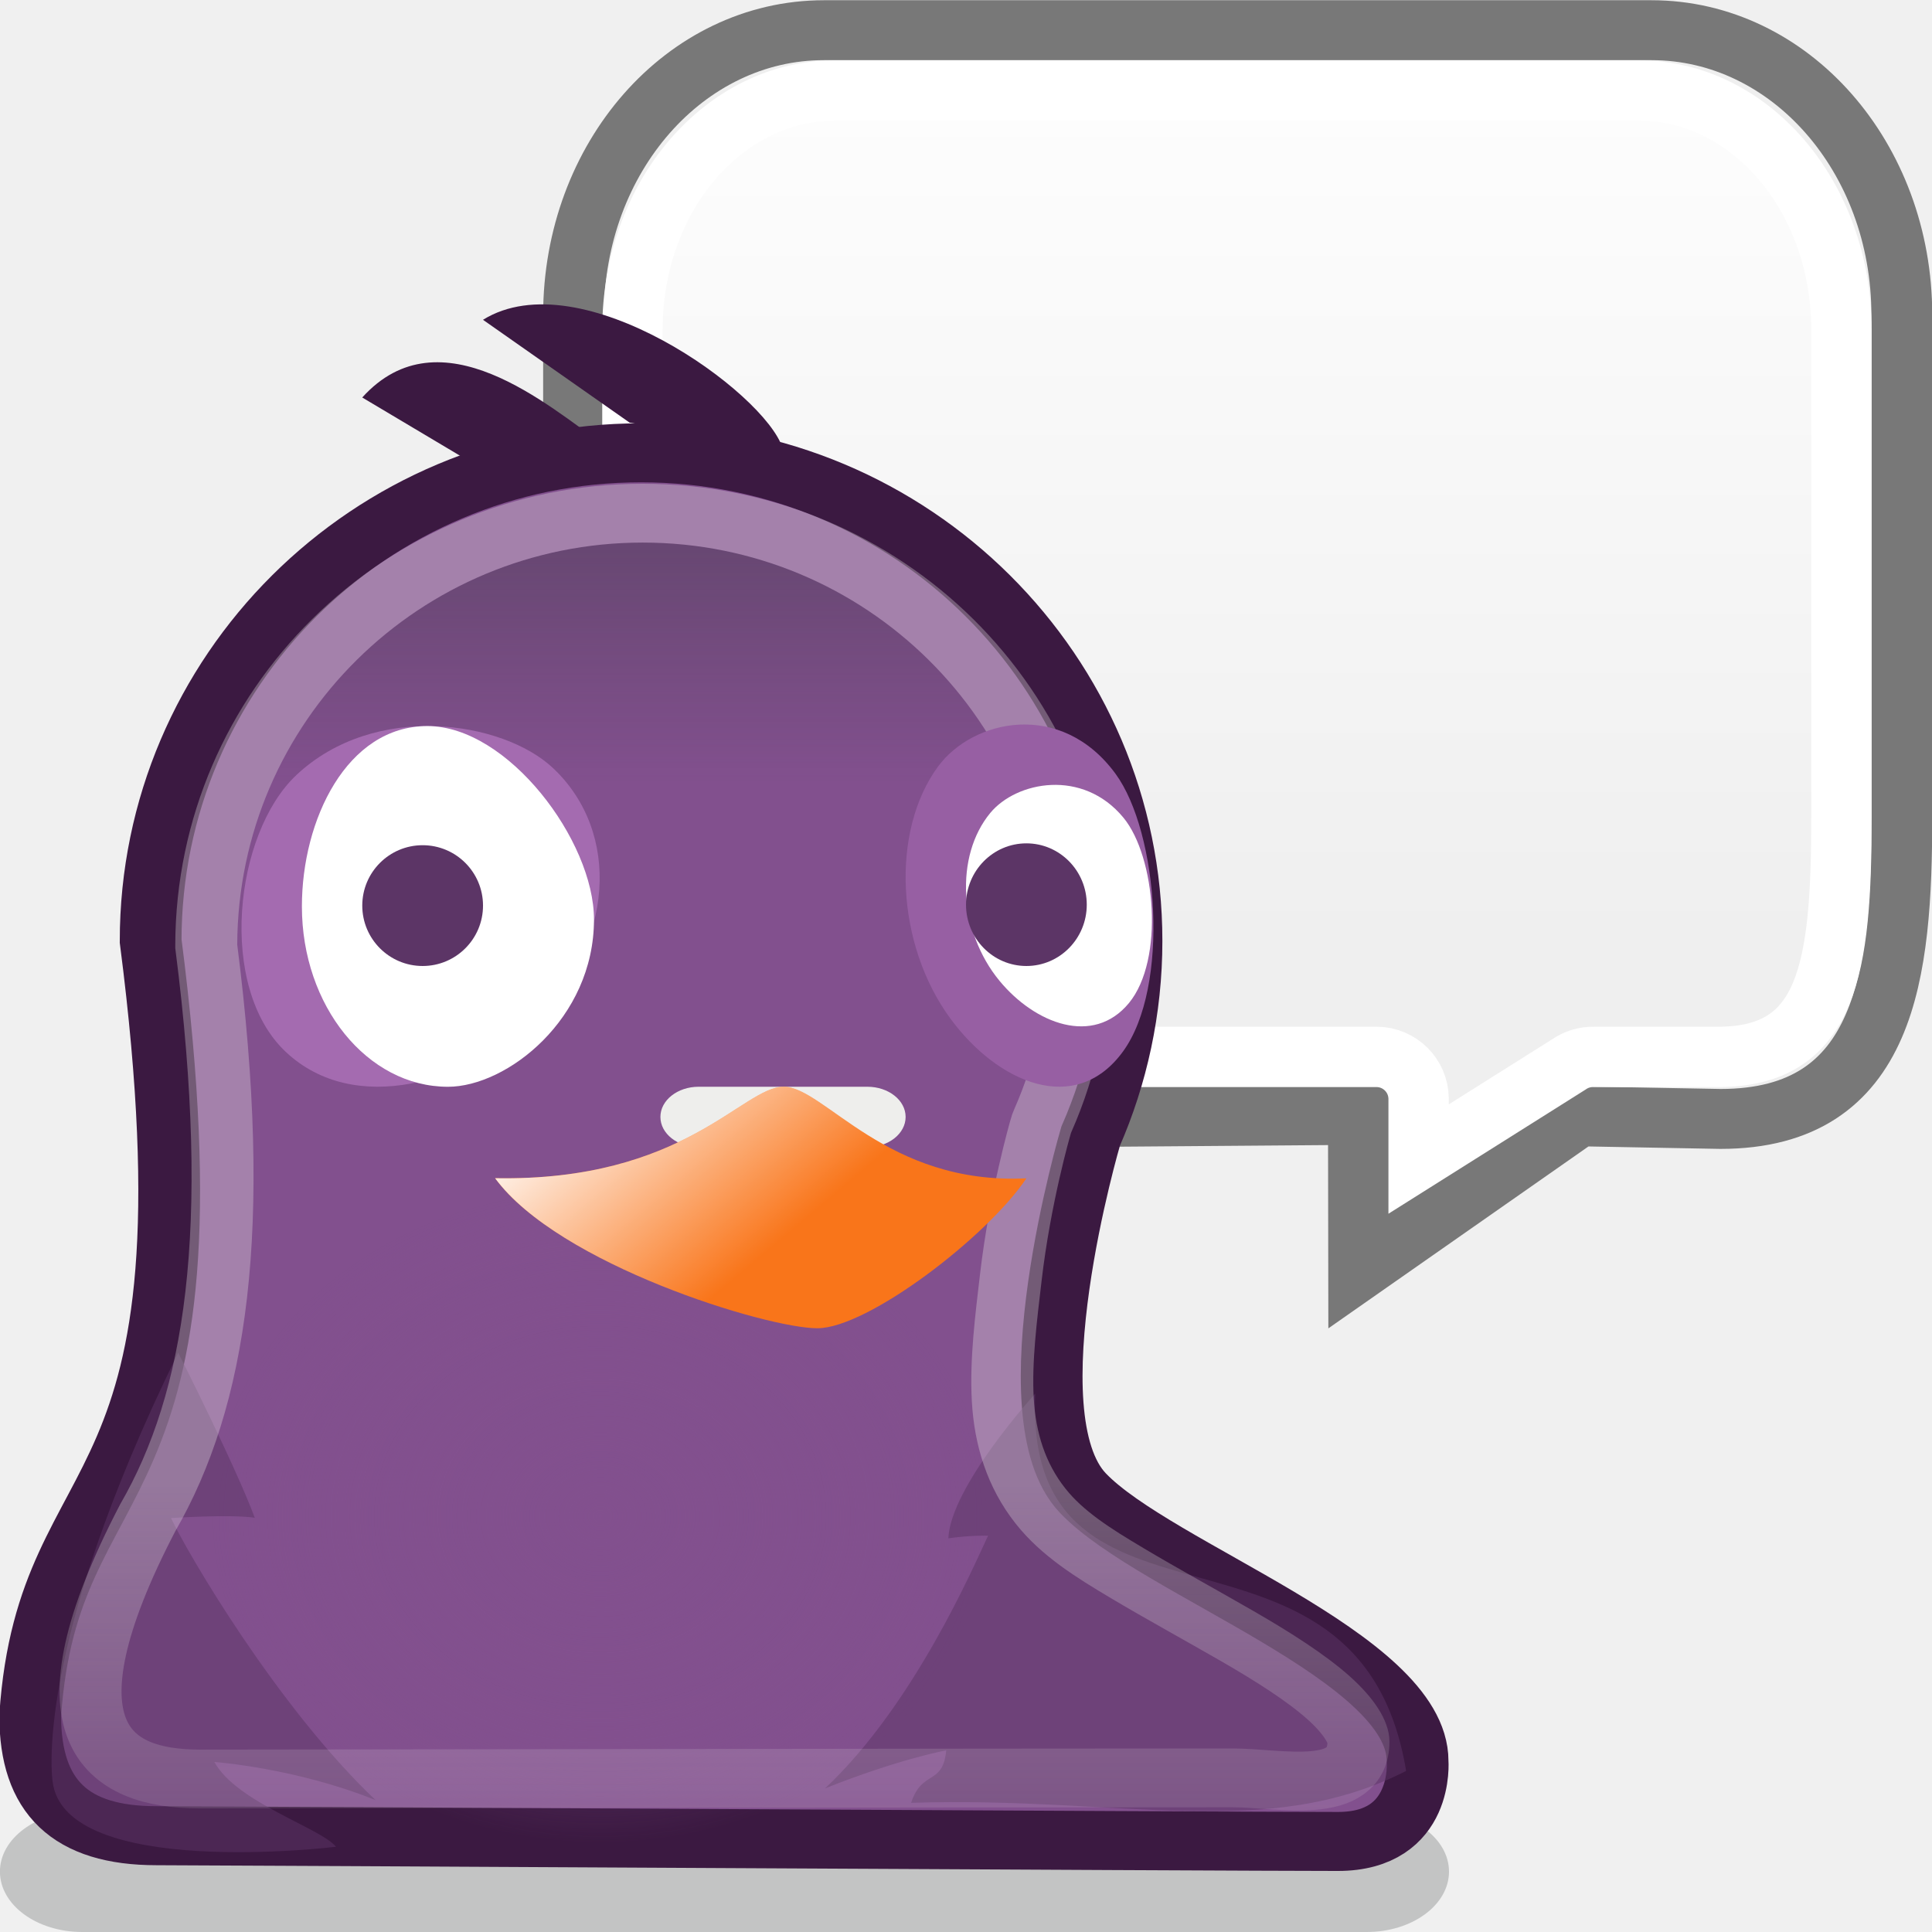
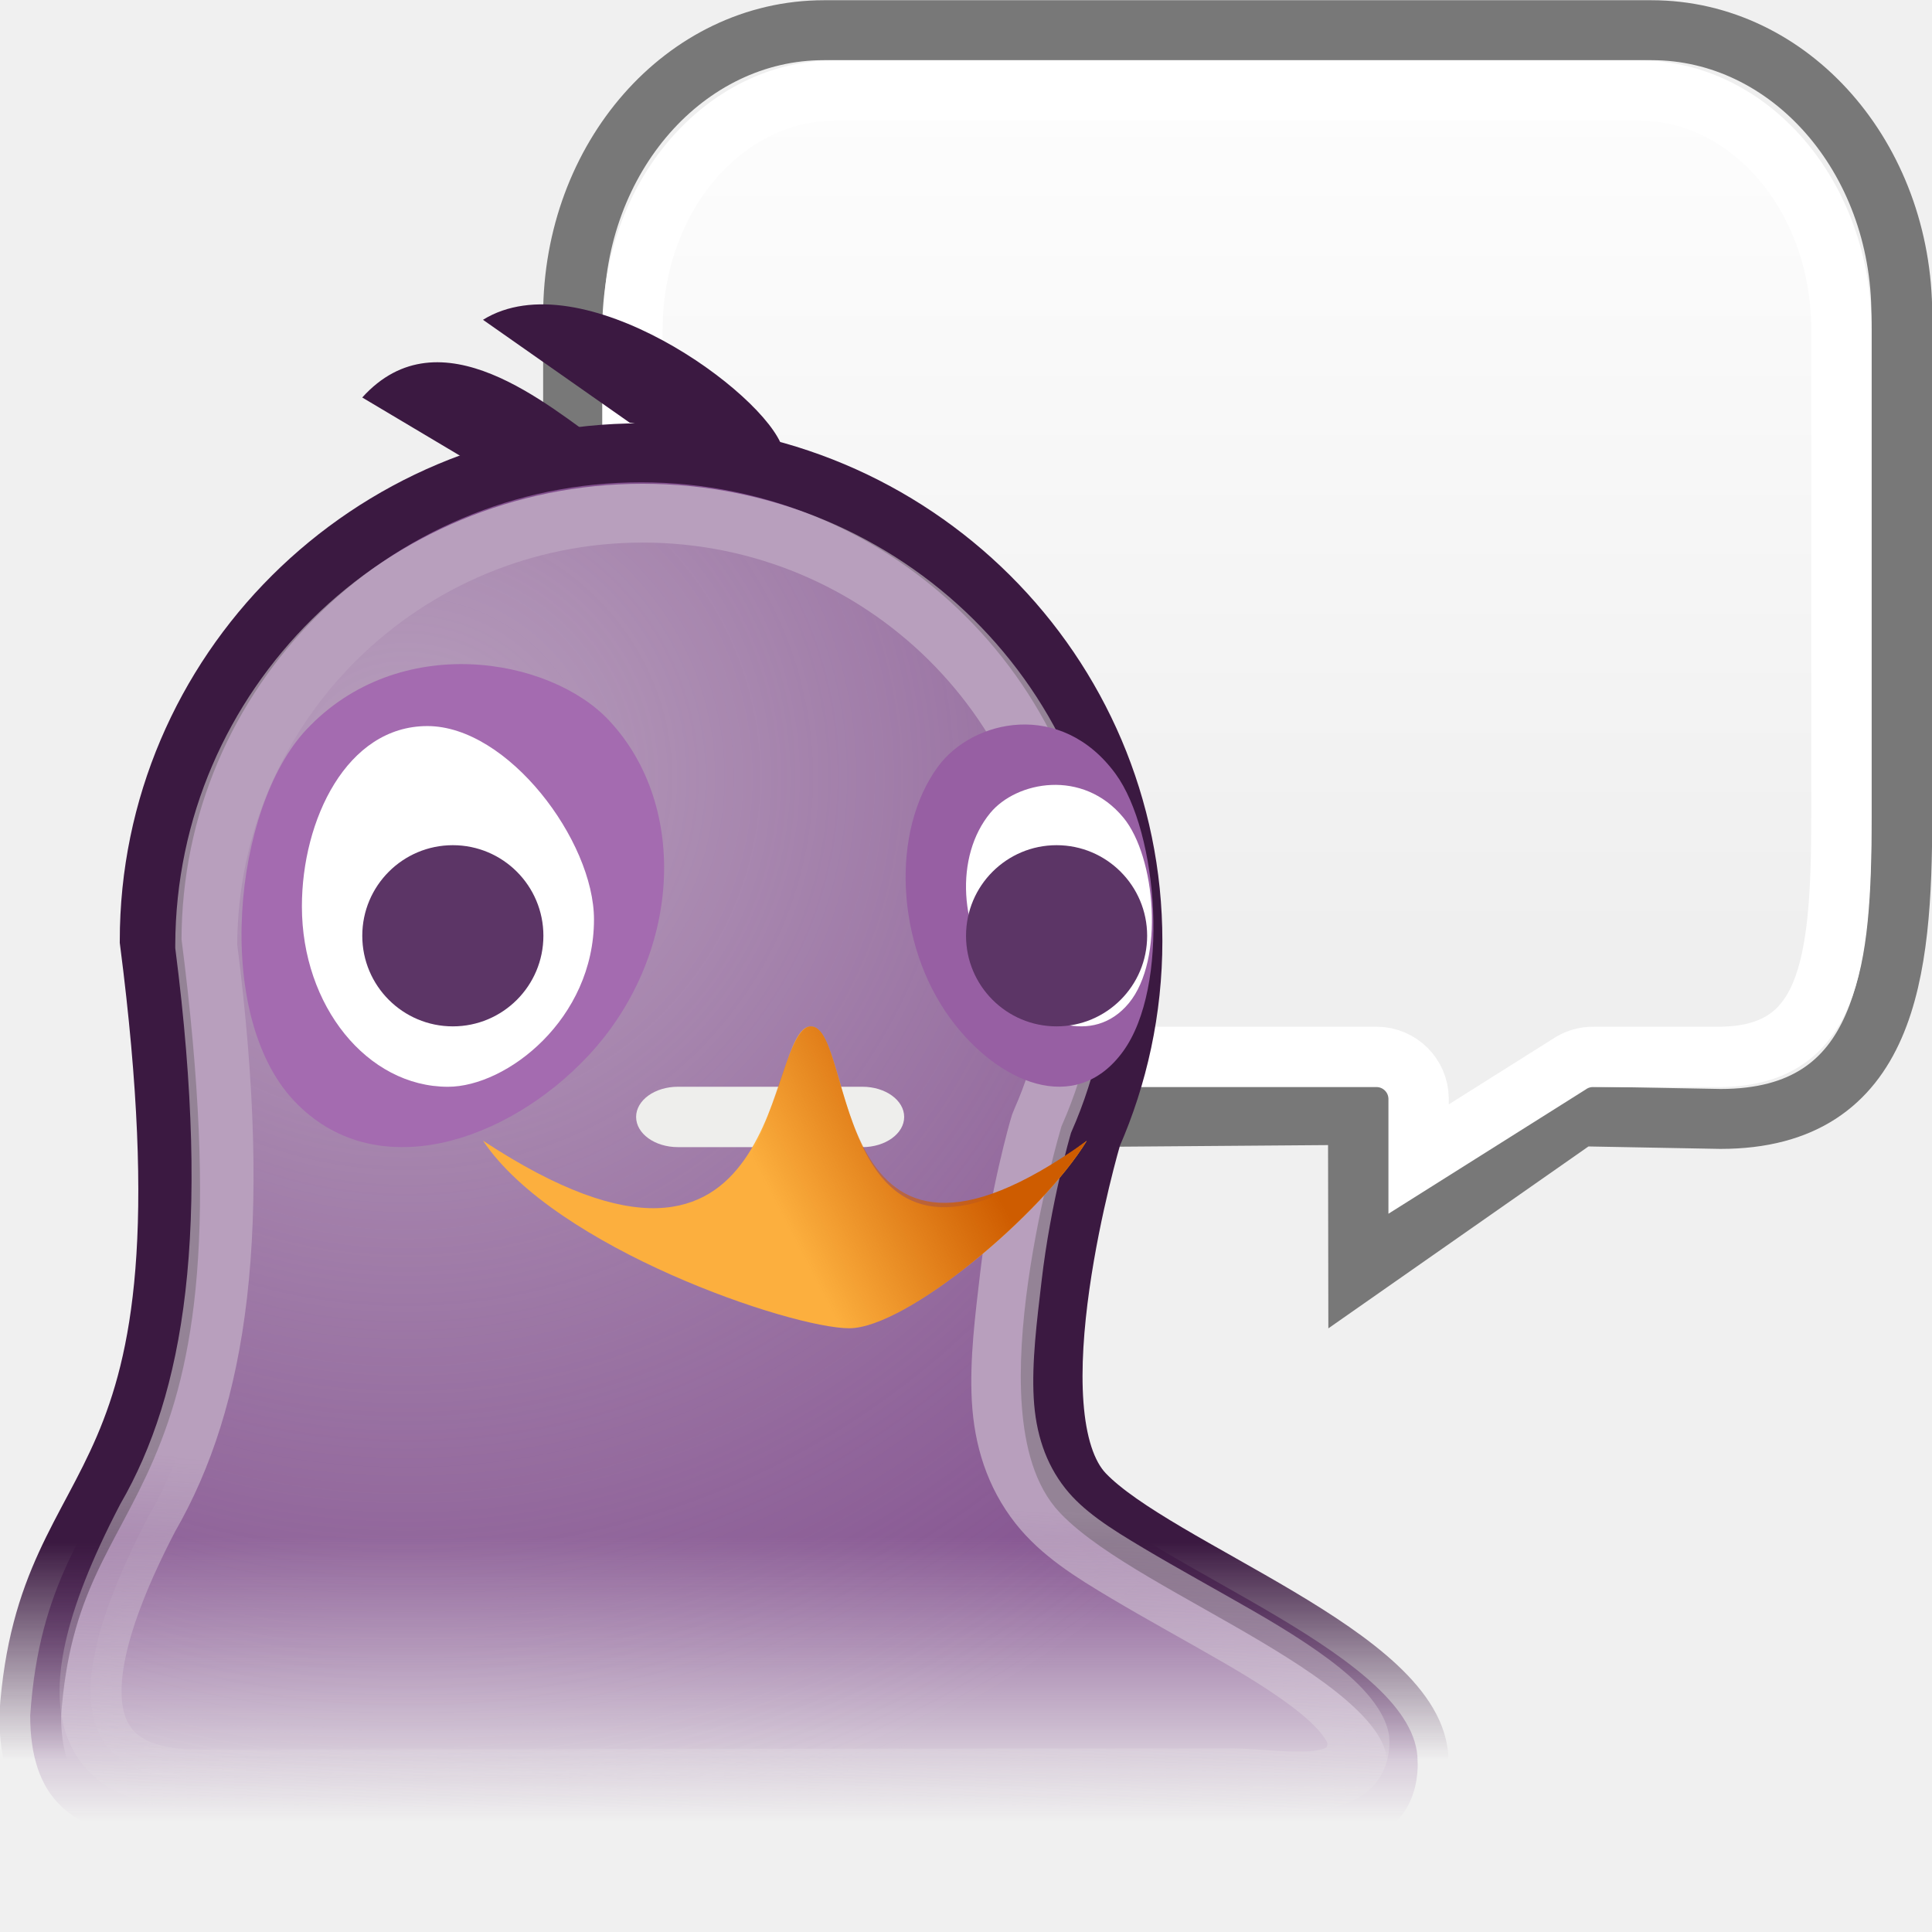
<svg xmlns="http://www.w3.org/2000/svg" xmlns:xlink="http://www.w3.org/1999/xlink" width="32" height="32" id="svg4345" version="1.0">
  <defs id="defs4347">
-     <linearGradient id="linearGradient6817">
-       <stop style="stop-color:white;stop-opacity:1;" offset="0" id="stop6819" />
-       <stop style="stop-color:white;stop-opacity:0;" offset="1" id="stop6821" />
+     <linearGradient id="linearGradient3976">
+       <stop style="stop-color:#3b1941;stop-opacity:1;" offset="0" id="stop3978" />
+       <stop style="stop-color:#3b1941;stop-opacity:0;" offset="1" id="stop3980" />
    </linearGradient>
+     <linearGradient id="linearGradient3968">
+       <stop style="stop-color:#82508e;stop-opacity:1;" offset="0" id="stop3970" />
+       <stop style="stop-color:#82508e;stop-opacity:0;" offset="1" id="stop3972" />
+     </linearGradient>
+     <linearGradient id="linearGradient3958">
+       <stop style="stop-color:#eeeeec;stop-opacity:1;" offset="0" id="stop3960" />
+       <stop style="stop-color:#eeeeec;stop-opacity:0;" offset="1" id="stop3962" />
+     </linearGradient>
+     <linearGradient id="linearGradient2850">
+       <stop style="stop-color:#ce5c00;stop-opacity:1;" offset="0" id="stop2852" />
+       <stop style="stop-color:#ce5c00;stop-opacity:0;" offset="1" id="stop2854" />
+     </linearGradient>
+     <linearGradient xlink:href="#linearGradient2850" id="linearGradient2856" x1="21.786" y1="28.143" x2="17.786" y2="30.071" gradientUnits="userSpaceOnUse" gradientTransform="translate(-47,-15.99998)" />
+     <linearGradient id="linearGradient2816">
+       <stop style="stop-color:#eeeeec;stop-opacity:1;" offset="0" id="stop2818" />
+       <stop style="stop-color:#eeeeec;stop-opacity:0;" offset="1" id="stop2820" />
+     </linearGradient>
+     <radialGradient xlink:href="#linearGradient2816" id="radialGradient2824" cx="9.429" cy="19.283" fx="9.429" fy="19.283" r="16.39" gradientTransform="matrix(1.556432,0,0,1.618148,-52.04294,-30.39321)" gradientUnits="userSpaceOnUse" />
+     <linearGradient id="linearGradient2826">
+       <stop style="stop-color:#3b1941;stop-opacity:1;" offset="0" id="stop2828" />
+       <stop style="stop-color:#3b1941;stop-opacity:0;" offset="1" id="stop2830" />
+     </linearGradient>
+     <linearGradient xlink:href="#linearGradient2826" id="linearGradient2832" x1="13.192" y1="41.606" x2="13.192" y2="47.843" gradientUnits="userSpaceOnUse" gradientTransform="matrix(1,0,0,0.988192,-46.55265,-16.48621)" />
+     <linearGradient id="linearGradient2834">
+       <stop style="stop-color:#82508e;stop-opacity:1;" offset="0" id="stop2836" />
+       <stop style="stop-color:#82508e;stop-opacity:0;" offset="1" id="stop2838" />
+     </linearGradient>
+     <linearGradient xlink:href="#linearGradient2834" id="linearGradient2840" x1="11.373" y1="41.566" x2="11.373" y2="47.747" gradientUnits="userSpaceOnUse" gradientTransform="matrix(1,0,0,0.988192,-46.55265,-16.48621)" />
    <linearGradient id="linearGradient6563">
      <stop style="stop-color:white;stop-opacity:1;" offset="0" id="stop6565" />
      <stop style="stop-color:white;stop-opacity:0;" offset="1" id="stop6567" />
    </linearGradient>
    <linearGradient id="linearGradient6537">
      <stop style="stop-color:white;stop-opacity:1;" offset="0" id="stop6539" />
      <stop style="stop-color:white;stop-opacity:0;" offset="1" id="stop6541" />
    </linearGradient>
    <linearGradient id="linearGradient6506">
      <stop style="stop-color:#eeeeec;stop-opacity:1;" offset="0" id="stop6508" />
      <stop style="stop-color:#eeeeec;stop-opacity:0;" offset="1" id="stop6510" />
-     </linearGradient>
-     <linearGradient id="linearGradient5304">
-       <stop style="stop-color:#2e3436;stop-opacity:1;" offset="0" id="stop5306" />
-       <stop style="stop-color:#2e3436;stop-opacity:0;" offset="1" id="stop5308" />
-     </linearGradient>
-     <linearGradient id="linearGradient5280">
-       <stop style="stop-color:#82508e;stop-opacity:1;" offset="0" id="stop5282" />
-       <stop style="stop-color:#82508e;stop-opacity:0;" offset="1" id="stop5284" />
    </linearGradient>
    <linearGradient id="linearGradient2804">
      <stop style="stop-color:black;stop-opacity:0;" offset="0" id="stop2806" />
      <stop id="stop2812" offset="0.5" style="stop-color:black;stop-opacity:1;" />
      <stop style="stop-color:black;stop-opacity:0;" offset="1" id="stop2808" />
    </linearGradient>
    <radialGradient xlink:href="#linearGradient25546" id="radialGradient25572" gradientUnits="userSpaceOnUse" gradientTransform="matrix(1,0,0,0.994693,0,4.16407e-2)" cx="7.884" cy="1.51" fx="7.884" fy="1.51" r="8.488" />
    <radialGradient xlink:href="#linearGradient25546" id="radialGradient25568" gradientUnits="userSpaceOnUse" gradientTransform="matrix(1,0,0,0.994693,0,4.16407e-2)" cx="7.884" cy="0.145" fx="7.884" fy="0.145" r="8.488" />
    <linearGradient id="linearGradient25546">
      <stop style="stop-color:white;stop-opacity:1;" offset="0" id="stop25548" />
      <stop style="stop-color:white;stop-opacity:0;" offset="1" id="stop25550" />
    </linearGradient>
    <radialGradient xlink:href="#linearGradient25546" id="radialGradient25554" cx="7.884" cy="2.624" fx="7.884" fy="2.624" r="8.488" gradientTransform="matrix(1.131317,0,0,1.125313,-1.035262,-0.301139)" gradientUnits="userSpaceOnUse" />
    <linearGradient id="linearGradient3800">
      <stop style="stop-color:#f4d9b1;stop-opacity:1;" offset="0" id="stop3802" />
      <stop style="stop-color:#df9725;stop-opacity:1;" offset="1" id="stop3804" />
    </linearGradient>
-     <radialGradient xlink:href="#linearGradient5280" id="radialGradient5286" cx="15.005" cy="39.809" fx="15.005" fy="39.809" r="9.723" gradientTransform="matrix(1,0,0,0.732283,0,10.65742)" gradientUnits="userSpaceOnUse" />
-     <linearGradient xlink:href="#linearGradient5304" id="linearGradient5310" x1="12.606" y1="15.069" x2="12.606" y2="21.152" gradientUnits="userSpaceOnUse" />
-     <linearGradient xlink:href="#linearGradient6506" id="linearGradient6512" x1="15.646" y1="39.743" x2="15.646" y2="53.502" gradientUnits="userSpaceOnUse" />
+     <linearGradient xlink:href="#linearGradient6506" id="linearGradient6512" x1="15.646" y1="39.743" x2="14.943" y2="50.08" gradientUnits="userSpaceOnUse" />
    <linearGradient xlink:href="#linearGradient6537" id="linearGradient6543" x1="30.5" y1="0.034" x2="30.5" y2="23.559" gradientUnits="userSpaceOnUse" />
    <linearGradient xlink:href="#linearGradient6563" id="linearGradient6569" x1="-1.684" y1="39.902" x2="5.537" y2="44.272" gradientUnits="userSpaceOnUse" />
-     <linearGradient xlink:href="#linearGradient6817" id="linearGradient6823" x1="0.239" y1="38.95" x2="5.709" y2="42.983" gradientUnits="userSpaceOnUse" />
+     <linearGradient xlink:href="#linearGradient6537" id="linearGradient3069" gradientUnits="userSpaceOnUse" x1="30.5" y1="0.034" x2="30.5" y2="23.559" />
+     <linearGradient xlink:href="#linearGradient6506" id="linearGradient3071" gradientUnits="userSpaceOnUse" x1="15.646" y1="39.743" x2="15.646" y2="53.502" gradientTransform="translate(-47,-15)" />
+     <radialGradient xlink:href="#linearGradient3958" id="radialGradient3966" cx="9.064" cy="21.512" fx="9.064" fy="21.512" r="16.664" gradientTransform="matrix(1.68884,0,0,1.716583,-6.243689,-15.89085)" gradientUnits="userSpaceOnUse" />
+     <linearGradient xlink:href="#linearGradient3968" id="linearGradient3974" x1="16.133" y1="40.782" x2="16.133" y2="48.069" gradientUnits="userSpaceOnUse" />
+     <linearGradient xlink:href="#linearGradient3976" id="linearGradient3982" x1="12.096" y1="40.908" x2="12.096" y2="46.463" gradientUnits="userSpaceOnUse" />
+     <linearGradient xlink:href="#linearGradient2850" id="linearGradient3991" gradientUnits="userSpaceOnUse" gradientTransform="matrix(0.769231,0,0,0.714287,-1.230773,-2.285726)" x1="21.786" y1="28.143" x2="17.786" y2="30.071" />
  </defs>
  <g id="layer1">
-     <rect style="opacity:0.231;fill:#2e3436;fill-opacity:1;stroke:none;stroke-width:1;stroke-miterlimit:4;stroke-dasharray:none;stroke-opacity:1" id="rect6514" width="5.022" height="5.225" x="42.978" y="44" rx="0.285" ry="2.613" transform="matrix(4.779203,0,0,0.382753,-205.4017,13.15888)" />
    <path style="fill:none;fill-opacity:1;stroke:white;stroke-width:1.477;stroke-miterlimit:4;stroke-opacity:1" id="path6504" d="M 20.531,2.5 C 17.818,2.5 15.5,5.079 15.5,8.469 L 15.5,20.531 C 15.5,23.921 17.818,26.5 20.531,26.5 L 34.531,26.5 C 35.082,26.503 35.528,26.949 35.531,27.5 L 35.531,29.094 L 38.75,26.688 C 38.923,26.564 39.131,26.498 39.344,26.5 L 41.5,26.5 C 43.246,26.5 44.035,25.932 44.625,24.938 C 45.215,23.943 45.5,22.371 45.5,20.531 L 45.5,8.469 C 45.5,5.079 43.182,2.5 40.469,2.5 L 20.531,2.5 z " transform="matrix(0.67692,0,0,0.67692,0.161535,-0.515354)" />
    <path style="fill:#efefef;fill-opacity:1;stroke:#787878;stroke-width:1.466;stroke-miterlimit:4;stroke-dasharray:none;stroke-opacity:1" d="M 20.531,1.5 C 17.193,1.5 14.5,4.611 14.5,8.469 L 14.5,20.531 C 14.5,24.389 17.429,28.14 20.767,28.14 L 33.409,28.041 L 33.415,31.846 L 38.723,28.076 L 42.13,28.14 C 46.143,28.14 46.5,24.58 46.5,20.728 L 46.5,8.469 C 46.5,4.611 43.807,1.5 40.469,1.5 L 20.531,1.5 z " id="rect5498" transform="matrix(0.687501,0,0,0.67692,-0.468758,-0.515381)" />
    <path transform="matrix(0.668893,0,0,0.668627,8.626692e-2,-0.192463)" style="fill:url(#linearGradient6543);fill-opacity:1;stroke:white;stroke-width:1.495;stroke-miterlimit:4;stroke-opacity:1" d="M 20.531,2.531 C 17.842,2.531 15.531,5.097 15.531,8.469 L 15.531,20.531 C 15.531,23.903 17.842,26.469 20.531,26.469 L 33.968,26.469 C 34.534,26.476 34.992,26.934 34.999,27.5 L 34.999,29 L 38.719,26.656 C 38.902,26.529 39.121,26.463 39.344,26.469 L 42.416,26.469 C 45.139,26.469 45.469,24.283 45.469,20.531 L 45.469,8.469 C 45.469,5.097 43.158,2.531 40.469,2.531 L 20.531,2.531 z " id="path6535" />
-     <path style="opacity:1;fill:#82508e;fill-opacity:1;stroke:#3b1941;stroke-width:1.511;stroke-miterlimit:4;stroke-dasharray:none;stroke-opacity:1" d="M 15,13 C 8.376,13 3,18.6 3,25.5 C 4.846,40.483 0.493,38.484 0.053,45.338 C 0.053,47.422 1.038,48.413 3.145,48.413 C 4.332,48.413 29.36,48.56 32.051,48.56 C 34.165,48.56 34,46.5 34,46.5 C 34,43.835 27.598,41.598 25.813,39.642 C 23.985,37.641 26,30.5 26,30.5 C 26.641,28.97 27,27.275 27,25.5 C 27,18.6 21.624,13 15,13 z " id="path5176" transform="matrix(0.67692,0,0,0.646801,0.464358,-0.908413)" />
-     <path style="opacity:1;fill:url(#radialGradient5286);fill-opacity:1;stroke:none;stroke-width:1;stroke-miterlimit:4;stroke-dasharray:none;stroke-opacity:1" id="path5273" d="M 24.727 39.809 A 9.723 7.12 0 1 1  5.282,39.809 A 9.723 7.12 0 1 1  24.727 39.809 z" transform="matrix(0.661428,0,0,0.760624,1.662895e-2,-5.166292)" />
-     <path style="opacity:0.515;fill:#5c3466;fill-opacity:1;stroke:none;stroke-width:1;stroke-miterlimit:4;stroke-opacity:1" d="M -42.834,47.629 C -42.834,47.629 -43.267,44.688 -40.223,37.951 C -40.223,37.951 -39.031,40.51 -38.632,41.679 C -39.154,41.596 -40.372,41.686 -40.372,41.686 C -40.038,42.463 -38.164,45.952 -36.121,48.058 C -37.78,47.329 -39.471,47.196 -39.471,47.196 C -39.01,48.112 -37.25,48.692 -36.944,49.111 C -36.944,49.111 -42.597,49.864 -42.834,47.629 z " id="rect5312" transform="matrix(0.797045,0,0,0.733236,35.01127,-5.421684)" />
-     <path style="opacity:0.515;fill:#5c3466;fill-opacity:1;stroke:none;stroke-width:1;stroke-miterlimit:4;stroke-opacity:1" d="M -49.442,47.415 C -48.365,40.274 -40.69,44.766 -40.961,37.951 C -40.961,37.951 -39.025,40.28 -38.974,41.581 C -39.496,41.499 -39.882,41.516 -39.882,41.516 C -39.548,42.294 -38.197,45.748 -36.154,47.854 C -37.814,47.125 -38.926,46.898 -38.926,46.898 C -38.848,47.795 -38.376,47.369 -38.123,48.215 C -42.942,48.047 -46.253,49.196 -49.442,47.415 z " id="path5317" transform="matrix(-0.724368,0,0,0.660383,-12.52413,-1.979892)" />
-     <path transform="matrix(0.660903,0,0,0.627207,0.731515,-0.320103)" style="opacity:0.31;fill:url(#linearGradient5310);fill-opacity:1;stroke:url(#linearGradient6512);stroke-width:1.553;stroke-miterlimit:4;stroke-opacity:1" d="M 15,14.062 C 8.988,14.062 4.079,19.138 4.062,25.469 C 4.062,25.479 4.062,25.489 4.062,25.5 C 4.974,33.021 4.306,37.47 2.594,40.594 C -0.198,46.245 1.561,47.49 3.903,47.49 C 5.84,47.49 23.958,47.46 29.784,47.46 C 30.951,47.46 32.938,47.965 32.938,46.5 C 32.938,46.278 32.738,45.861 32.188,45.344 C 31.637,44.826 30.814,44.27 29.906,43.719 C 28.998,43.167 28.028,42.609 27.156,42.062 C 26.284,41.516 25.512,41.006 24.969,40.281 C 24.359,39.467 24.079,38.51 24.024,37.469 C 23.97,36.427 24.108,35.31 24.225,34.25 C 24.458,32.13 24.969,30.281 24.969,30.281 C 24.984,30.217 25.005,30.154 25.031,30.094 C 25.619,28.692 25.938,27.131 25.938,25.5 C 25.938,19.154 21.022,14.062 15,14.062 z " id="path5241" />
-     <path transform="matrix(-0.861857,-0.809791,0.812609,-0.76352,-3.676568,42.37505)" style="opacity:1;fill:#a46bb0;fill-opacity:1;stroke:none;stroke-width:1;stroke-miterlimit:4;stroke-opacity:1" d="M 13.257,24.626 C 13.257,26.227 11.828,27.317 10.864,27.317 C 9.543,27.317 8.471,26.017 8.471,24.416 C 8.471,23.024 9.206,21.515 10.527,21.515 C 11.848,21.515 13.257,23.361 13.257,24.626 z " id="path5160" />
-     <path transform="matrix(1.010846,0,0,1.029732,-3.562503,-10.12874)" style="opacity:1;fill:white;fill-opacity:1;stroke:none;stroke-width:1;stroke-miterlimit:4;stroke-opacity:1" d="M 13.257,24.626 C 13.257,26.227 11.828,27.317 10.864,27.317 C 9.543,27.317 8.471,26.017 8.471,24.416 C 8.471,23.024 9.206,21.515 10.527,21.515 C 11.848,21.515 13.257,23.361 13.257,24.626 z " id="path5157" />
-     <path style="opacity:1;fill:#5c3566;fill-opacity:1;stroke:none;stroke-width:1;stroke-miterlimit:4;stroke-dasharray:none;stroke-opacity:1" id="path5162" d="M 11.411 24.312 A 1.241 1.295 0 1 1  8.929,24.312 A 1.241 1.295 0 1 1  11.411 24.312 z" transform="matrix(0.805757,0,0,0.772415,-1.194263,-3.779337)" />
+     <path style="opacity:1;fill:url(#linearGradient3974);fill-opacity:1.0;stroke:url(#linearGradient3982);stroke-width:1.511;stroke-miterlimit:4;stroke-dasharray:none;stroke-opacity:1" d="M 15,13 C 8.376,13 3,18.6 3,25.5 C 4.846,40.483 0.493,38.484 0.053,45.338 C 0.053,47.422 1.038,48.413 3.145,48.413 C 4.332,48.413 29.36,48.56 32.051,48.56 C 34.165,48.56 34,46.5 34,46.5 C 34,43.835 27.598,41.598 25.813,39.642 C 23.985,37.641 26,30.5 26,30.5 C 26.641,28.97 27,27.275 27,25.5 C 27,18.6 21.624,13 15,13 z " id="path5176" transform="matrix(0.67692,0,0,0.646801,0.464358,-0.908413)" />
+     <path style="opacity:0.5;fill:url(#radialGradient3966);fill-opacity:1.0;stroke:url(#linearGradient6512);stroke-width:1.553;stroke-miterlimit:4;stroke-opacity:1" d="M 15,14.062 C 8.988,14.062 4.079,19.138 4.062,25.469 C 4.062,25.479 4.062,25.489 4.062,25.5 C 4.974,33.021 4.306,37.47 2.594,40.594 C -0.198,46.245 1.561,47.49 3.903,47.49 C 5.84,47.49 23.958,47.46 29.784,47.46 C 30.951,47.46 32.938,47.965 32.938,46.5 C 32.938,46.278 32.738,45.861 32.188,45.344 C 31.637,44.826 30.814,44.27 29.906,43.719 C 28.998,43.167 28.028,42.609 27.156,42.062 C 26.284,41.516 25.512,41.006 24.969,40.281 C 24.359,39.467 24.079,38.51 24.024,37.469 C 23.97,36.427 24.108,35.31 24.225,34.25 C 24.458,32.13 24.969,30.281 24.969,30.281 C 24.984,30.217 25.005,30.154 25.031,30.094 C 25.619,28.692 25.938,27.131 25.938,25.5 C 25.938,19.154 21.022,14.062 15,14.062 z " id="path5241" transform="matrix(0.660903,0,0,0.627207,0.731515,-0.320103)" />
+     <path style="opacity:1;fill:#a46bb0;fill-opacity:1;stroke:none;stroke-width:1;stroke-miterlimit:4;stroke-opacity:1" d="M 5.073,12.086 C 6.608,10.449 9.106,10.885 10.086,11.931 C 11.429,13.363 11.274,15.855 9.738,17.492 C 8.404,18.915 6.21,19.661 4.866,18.228 C 3.523,16.796 3.86,13.38 5.073,12.086 z " id="path5160" />
+     <path style="opacity:1;fill:white;fill-opacity:1;stroke:none;stroke-width:1;stroke-miterlimit:4;stroke-opacity:1" d="M 13.257,24.626 C 13.257,26.227 11.828,27.317 10.864,27.317 C 9.543,27.317 8.471,26.017 8.471,24.416 C 8.471,23.024 9.206,21.515 10.527,21.515 C 11.848,21.515 13.257,23.361 13.257,24.626 z " id="path5157" transform="matrix(1.010846,0,0,1.029732,-3.562503,-10.12874)" />
+     <path style="opacity:1;fill:#5c3566;fill-opacity:1;stroke:none;stroke-width:1;stroke-miterlimit:4;stroke-dasharray:none;stroke-opacity:1" id="path5162" d="M 11.411 24.312 A 1.241 1.295 0 1 1  8.929,24.312 A 1.241 1.295 0 1 1  11.411 24.312 z" transform="matrix(1.208633,0,0,1.158621,-4.791365,-12.66897)" />
    <path transform="matrix(0.596326,-0.813274,-0.562251,-0.766804,24.4163,42.47989)" style="opacity:1;fill:#975fa3;fill-opacity:1;stroke:none;stroke-width:1;stroke-miterlimit:4;stroke-opacity:1" d="M 13.257,24.626 C 13.257,26.227 11.828,27.317 10.864,27.317 C 9.543,27.317 8.471,26.017 8.471,24.416 C 8.471,23.024 9.206,21.515 10.527,21.515 C 11.848,21.515 13.257,23.361 13.257,24.626 z " id="path5167" />
-     <path transform="matrix(0.447398,-0.542185,-0.421833,-0.511203,23.06465,33.31996)" style="opacity:1;fill:white;fill-opacity:1;stroke:none;stroke-width:1;stroke-miterlimit:4;stroke-opacity:1" d="M 13.257,24.626 C 13.257,26.227 11.828,27.317 10.864,27.317 C 9.543,27.317 8.471,26.017 8.471,24.416 C 8.471,23.024 9.206,21.515 10.527,21.515 C 11.848,21.515 13.257,23.361 13.257,24.626 z " id="path5169" />
-     <path style="opacity:1;fill:#5c3566;fill-opacity:1;stroke:none;stroke-width:1;stroke-miterlimit:4;stroke-dasharray:none;stroke-opacity:1" id="path5171" d="M 11.411 24.312 A 1.241 1.295 0 1 1  8.929,24.312 A 1.241 1.295 0 1 1  11.411 24.312 z" transform="matrix(0.805756,0,0,0.784291,8.805745,-4.083452)" />
-     <rect style="opacity:1;fill:#eeeeec;fill-opacity:1;stroke:none;stroke-width:1;stroke-miterlimit:4;stroke-dasharray:none;stroke-opacity:1" id="rect5215" width="5.607" height="2.179" x="16" y="27" transform="matrix(0.724348,0,0,0.459012,-0.651091,5.606678)" rx="0.874" ry="1.089" />
-     <path transform="matrix(0.798987,0,0,0.495994,8.99846,-1.319104)" style="fill:#f9751a;fill-opacity:1;stroke:none;stroke-width:1.028;stroke-miterlimit:4;stroke-opacity:1" d="M -0.999,42.004 C 2.929,42.118 4.128,38.95 4.983,38.95 C 5.826,38.95 7.116,42.24 10.015,42.008 C 9.207,43.955 6.727,47.015 5.681,47.015 C 4.623,47.015 0.312,44.881 -0.999,42.004 z " id="rect5187" />
+     <path style="opacity:1;fill:white;fill-opacity:1;stroke:none;stroke-width:1;stroke-miterlimit:4;stroke-opacity:1" d="M 13.257,24.626 C 13.257,26.227 11.828,27.317 10.864,27.317 C 9.543,27.317 8.471,26.017 8.471,24.416 C 8.471,23.024 9.206,21.515 10.527,21.515 C 11.848,21.515 13.257,23.361 13.257,24.626 z " id="path5169" transform="matrix(0.447398,-0.542185,-0.421833,-0.511203,23.06465,33.31996)" />
+     <path style="opacity:1;fill:#5c3566;fill-opacity:1;stroke:none;stroke-width:1;stroke-miterlimit:4;stroke-dasharray:none;stroke-opacity:1" id="path5171" d="M 11.411 24.312 A 1.241 1.295 0 1 1  8.929,24.312 A 1.241 1.295 0 1 1  11.411 24.312 z" transform="matrix(1.208633,0,0,1.158621,5.208632,-12.66896)" />
+     <rect style="opacity:1;fill:#eeeeec;fill-opacity:1;stroke:none;stroke-width:1;stroke-miterlimit:4;stroke-dasharray:none;stroke-opacity:1" id="rect5215" width="4.44" height="1" x="10.536" y="18" rx="0.692" ry="0.5" />
    <path transform="matrix(0.670792,0,0,0.486348,-1.815475,1.13962)" style="fill:#3b1941;fill-opacity:1;stroke:none;stroke-width:1;stroke-miterlimit:4;stroke-opacity:1" d="M 11.651,11.194 C 13.578,8.251 16.249,11.482 17.614,12.804 L 14.761,13.748 L 11.651,11.194 z " id="path5192" />
    <path transform="matrix(0.851014,0,0,0.554879,-1.947706,-0.153319)" style="fill:#3b1941;fill-opacity:1;stroke:none;stroke-width:1;stroke-miterlimit:4;stroke-opacity:1" d="M 11.689,9.822 C 13.591,8.016 17.175,11.994 17.52,13.65 L 14.543,12.892 L 11.689,9.822 z " id="rect5189" />
-     <path transform="matrix(0.798987,0,0,0.495994,8.99846,-1.319104)" style="fill:url(#linearGradient6823);fill-opacity:1.0;stroke:none;stroke-width:1.028;stroke-miterlimit:4;stroke-opacity:1" d="M -0.999,42.004 C 2.929,42.118 4.128,38.95 4.983,38.95 C 5.826,38.95 7.116,42.24 10.015,42.008 C 9.207,43.955 6.727,47.015 5.681,47.015 C 4.623,47.015 0.312,44.881 -0.999,42.004 z " id="path6815" />
+     <path style="fill:#fcaf3e;fill-opacity:1;stroke:none;stroke-width:1.028;stroke-miterlimit:4;stroke-opacity:1" d="M 8,18.893 C 13.089,22.243 12.655,17 13.431,17 C 14.197,17 13.699,22.202 18,18.896 C 17.267,20.103 15.015,22 14.065,22 C 13.105,22 9.191,20.677 8,18.893 z " id="path3987" />
+     <path style="fill:url(#linearGradient3991);fill-opacity:1;stroke:none;stroke-width:1.028;stroke-miterlimit:4;stroke-opacity:1" d="M 8,18.893 C 12.74,23.171 12.655,17 13.431,17 C 14.197,17 13.641,22.028 18,18.896 C 17.267,20.103 15.015,22 14.065,22 C 13.105,22 9.191,20.677 8,18.893 z " id="path3989" />
  </g>
</svg>
